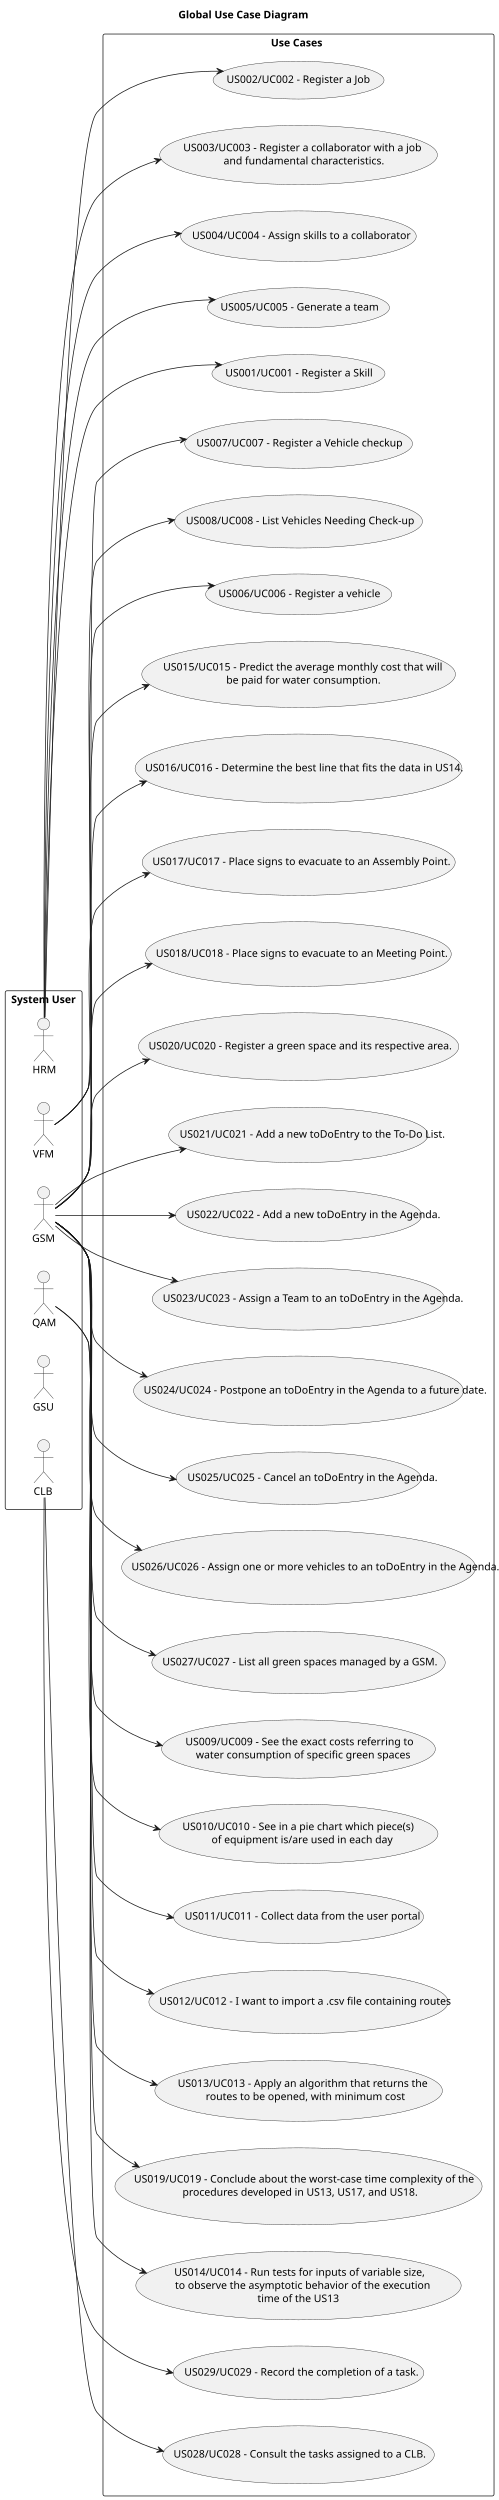
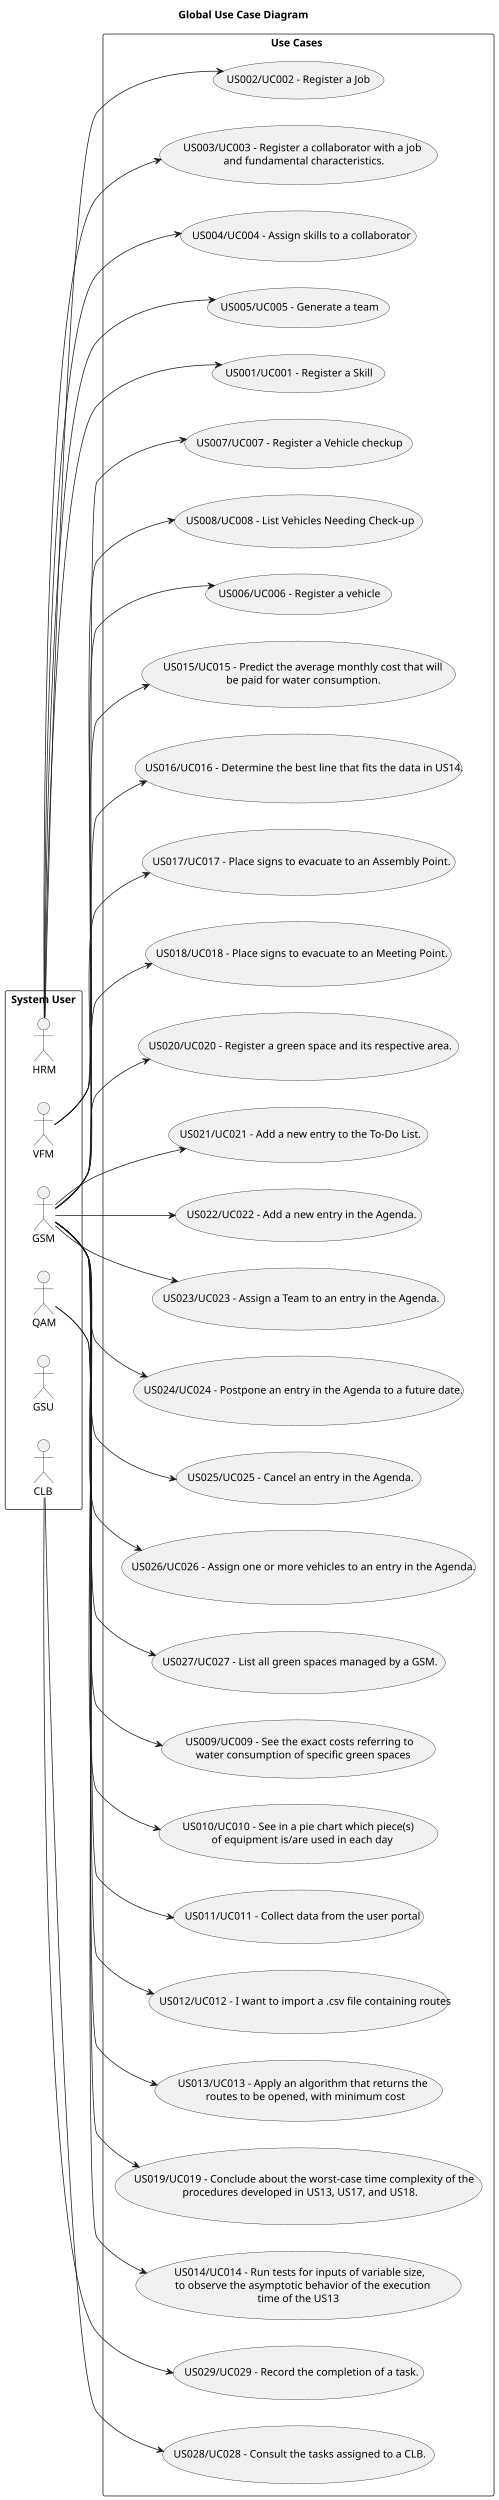
<svg xmlns="http://www.w3.org/2000/svg" contentStyleType="text/css" height="3350px" preserveAspectRatio="none" style="width:668px;height:3350px;background:#FFFFFF;" version="1.1" viewBox="0 0 668 3350" width="668px" zoomAndPan="magnify">
  <defs />
  <g>
    <text fill="#000000" font-family="sans-serif" font-size="14" font-weight="bold" lengthAdjust="spacing" textLength="176" x="239" y="24.533">Global Use Case Diagram</text>
    <g id="cluster_actors">
      <rect fill="none" height="695" rx="2.5" ry="2.5" style="stroke:#181818;stroke-width:1.0;" width="103" x="7" y="1327.609" />
      <text fill="#000000" font-family="sans-serif" font-size="14" font-weight="bold" lengthAdjust="spacing" textLength="87" x="15" y="1344.143">System User</text>
    </g>
    <g id="cluster_usecases">
      <rect fill="none" height="3299" rx="2.5" ry="2.5" style="stroke:#181818;stroke-width:1.0;" width="524" x="138" y="45.609" />
      <text fill="#000000" font-family="sans-serif" font-size="14" font-weight="bold" lengthAdjust="spacing" textLength="74" x="363" y="62.143">Use Cases</text>
    </g>
    <g id="elem_HRM">
      <ellipse cx="58.5" cy="1372.109" fill="#F1F1F1" rx="8" ry="8" style="stroke:#181818;stroke-width:0.5;" />
      <path d="M58.5,1380.109 L58.5,1407.109 M45.5,1388.109 L71.5,1388.109 M58.5,1407.109 L45.5,1422.109 M58.5,1407.109 L71.5,1422.109 " fill="none" style="stroke:#181818;stroke-width:0.5;" />
      <text fill="#000000" font-family="sans-serif" font-size="14" lengthAdjust="spacing" textLength="30" x="43.5" y="1438.143">HRM</text>
    </g>
    <g id="elem_VFM">
      <ellipse cx="58.5" cy="1485.109" fill="#F1F1F1" rx="8" ry="8" style="stroke:#181818;stroke-width:0.5;" />
      <path d="M58.5,1493.109 L58.5,1520.109 M45.5,1501.109 L71.5,1501.109 M58.5,1520.109 L45.5,1535.109 M58.5,1520.109 L71.5,1535.109 " fill="none" style="stroke:#181818;stroke-width:0.5;" />
      <text fill="#000000" font-family="sans-serif" font-size="14" lengthAdjust="spacing" textLength="29" x="44" y="1551.143">VFM</text>
    </g>
    <g id="elem_GSM">
      <ellipse cx="58.5" cy="1598.109" fill="#F1F1F1" rx="8" ry="8" style="stroke:#181818;stroke-width:0.5;" />
      <path d="M58.5,1606.109 L58.5,1633.109 M45.5,1614.109 L71.5,1614.109 M58.5,1633.109 L45.5,1648.109 M58.5,1633.109 L71.5,1648.109 " fill="none" style="stroke:#181818;stroke-width:0.5;" />
      <text fill="#000000" font-family="sans-serif" font-size="14" lengthAdjust="spacing" textLength="31" x="43" y="1664.143">GSM</text>
    </g>
    <g id="elem_QAM">
      <ellipse cx="58.5" cy="1711.109" fill="#F1F1F1" rx="8" ry="8" style="stroke:#181818;stroke-width:0.5;" />
      <path d="M58.5,1719.109 L58.5,1746.109 M45.5,1727.109 L71.5,1727.109 M58.5,1746.109 L45.5,1761.109 M58.5,1746.109 L71.5,1761.109 " fill="none" style="stroke:#181818;stroke-width:0.5;" />
      <text fill="#000000" font-family="sans-serif" font-size="14" lengthAdjust="spacing" textLength="31" x="43" y="1777.143">QAM</text>
    </g>
    <g id="elem_GSU">
      <ellipse cx="58.5" cy="1824.109" fill="#F1F1F1" rx="8" ry="8" style="stroke:#181818;stroke-width:0.5;" />
      <path d="M58.5,1832.109 L58.5,1859.109 M45.5,1840.109 L71.5,1840.109 M58.5,1859.109 L45.5,1874.109 M58.5,1859.109 L71.5,1874.109 " fill="none" style="stroke:#181818;stroke-width:0.5;" />
      <text fill="#000000" font-family="sans-serif" font-size="14" lengthAdjust="spacing" textLength="29" x="44" y="1890.143">GSU</text>
    </g>
    <g id="elem_CLB">
      <ellipse cx="58.5" cy="1937.109" fill="#F1F1F1" rx="8" ry="8" style="stroke:#181818;stroke-width:0.5;" />
      <path d="M58.5,1945.109 L58.5,1972.109 M45.5,1953.109 L71.5,1953.109 M58.5,1972.109 L45.5,1987.109 M58.5,1972.109 L71.5,1987.109 " fill="none" style="stroke:#181818;stroke-width:0.5;" />
      <text fill="#000000" font-family="sans-serif" font-size="14" lengthAdjust="spacing" textLength="27" x="45" y="2003.143">CLB</text>
    </g>
    <g id="elem_UC001">
      <ellipse cx="399.934" cy="500.696" fill="#F1F1F1" rx="115.934" ry="25.587" style="stroke:#181818;stroke-width:0.5;" />
      <text fill="#000000" font-family="sans-serif" font-size="14" lengthAdjust="spacing" textLength="196" x="301.934" y="504.425">US001/UC001 - Register a Skill</text>
    </g>
    <g id="elem_UC002">
      <ellipse cx="400.054" cy="107.42" fill="#F1F1F1" rx="114.554" ry="25.311" style="stroke:#181818;stroke-width:0.5;" />
      <text fill="#000000" font-family="sans-serif" font-size="14" lengthAdjust="spacing" textLength="193" x="303.554" y="111.149">US002/UC002 - Register a Job</text>
    </g>
    <g id="elem_UC003">
      <ellipse cx="400.064" cy="207.722" fill="#F1F1F1" rx="186.064" ry="39.613" style="stroke:#181818;stroke-width:0.5;" />
      <text fill="#000000" font-family="sans-serif" font-size="14" lengthAdjust="spacing" textLength="309" x="245.564" y="202.646">US003/UC003 - Register a collaborator with a job</text>
      <text fill="#000000" font-family="sans-serif" font-size="14" lengthAdjust="spacing" textLength="205" x="299.564" y="220.255">and fundamental characteristics.</text>
    </g>
    <g id="elem_UC004">
      <ellipse cx="399.888" cy="316.587" fill="#F1F1F1" rx="157.888" ry="33.978" style="stroke:#181818;stroke-width:0.5;" />
      <text fill="#000000" font-family="sans-serif" font-size="14" lengthAdjust="spacing" textLength="285" x="257.388" y="320.315">US004/UC004 - Assign skills to a collaborator</text>
    </g>
    <g id="elem_UC005">
      <ellipse cx="399.947" cy="412.399" fill="#F1F1F1" rx="121.947" ry="26.789" style="stroke:#181818;stroke-width:0.5;" />
      <text fill="#000000" font-family="sans-serif" font-size="14" lengthAdjust="spacing" textLength="209" x="295.447" y="416.127">US005/UC005 - Generate a team</text>
    </g>
    <g id="elem_UC006">
      <ellipse cx="400.239" cy="796.457" fill="#F1F1F1" rx="124.739" ry="27.348" style="stroke:#181818;stroke-width:0.5;" />
      <text fill="#000000" font-family="sans-serif" font-size="14" lengthAdjust="spacing" textLength="215" x="292.739" y="800.186">US006/UC006 - Register a vehicle</text>
    </g>
    <g id="elem_UC007">
      <ellipse cx="400.123" cy="594.534" fill="#F1F1F1" rx="152.623" ry="32.925" style="stroke:#181818;stroke-width:0.5;" />
      <text fill="#000000" font-family="sans-serif" font-size="14" lengthAdjust="spacing" textLength="274" x="263.123" y="598.263">US007/UC007 - Register a Vehicle checkup</text>
    </g>
    <g id="elem_UC008">
      <ellipse cx="400.055" cy="698.721" fill="#F1F1F1" rx="166.055" ry="35.611" style="stroke:#181818;stroke-width:0.5;" />
      <text fill="#000000" font-family="sans-serif" font-size="14" lengthAdjust="spacing" textLength="302" x="249.055" y="702.449">US008/UC008 - List Vehicles Needing Check-up</text>
    </g>
    <g id="elem_UC009">
      <ellipse cx="399.94" cy="2343.697" fill="#F1F1F1" rx="183.44" ry="39.088" style="stroke:#181818;stroke-width:0.5;" />
      <text fill="#000000" font-family="sans-serif" font-size="14" lengthAdjust="spacing" textLength="299" x="248.44" y="2338.621">US009/UC009 - See the exact costs referring to</text>
      <text fill="#000000" font-family="sans-serif" font-size="14" lengthAdjust="spacing" textLength="275" x="262.44" y="2356.231">water consumption of specific green spaces</text>
    </g>
    <g id="elem_UC010">
      <ellipse cx="399.942" cy="2457.398" fill="#F1F1F1" rx="186.942" ry="39.788" style="stroke:#181818;stroke-width:0.5;" />
      <text fill="#000000" font-family="sans-serif" font-size="14" lengthAdjust="spacing" textLength="307" x="244.442" y="2452.322">US010/UC010 - See in a pie chart which piece(s)</text>
      <text fill="#000000" font-family="sans-serif" font-size="14" lengthAdjust="spacing" textLength="233" x="283.442" y="2469.931">of equipment is/are used in each day</text>
    </g>
    <g id="elem_UC011">
      <ellipse cx="400" cy="2568.509" fill="#F1F1F1" rx="167.5" ry="35.9" style="stroke:#181818;stroke-width:0.5;" />
      <text fill="#000000" font-family="sans-serif" font-size="14" lengthAdjust="spacing" textLength="305" x="247.5" y="2572.238">US011/UC011 - Collect data from the user portal</text>
    </g>
    <g id="elem_UC012">
      <ellipse cx="399.97" cy="2682.603" fill="#F1F1F1" rx="200.47" ry="42.494" style="stroke:#181818;stroke-width:0.5;" />
      <text fill="#000000" font-family="sans-serif" font-size="14" lengthAdjust="spacing" textLength="373" x="213.47" y="2686.332">US012/UC012 - I want to import a .csv file containing routes</text>
    </g>
    <g id="elem_UC013">
      <ellipse cx="400.174" cy="2801.544" fill="#F1F1F1" rx="192.674" ry="40.935" style="stroke:#181818;stroke-width:0.5;" />
      <text fill="#000000" font-family="sans-serif" font-size="14" lengthAdjust="spacing" textLength="320" x="238.174" y="2796.468">US013/UC013 - Apply an algorithm that returns the</text>
      <text fill="#000000" font-family="sans-serif" font-size="14" lengthAdjust="spacing" textLength="249" x="275.674" y="2814.077">routes to be opened, with minimum cost</text>
    </g>
    <g id="elem_UC014">
      <ellipse cx="399.991" cy="3062.608" fill="#F1F1F1" rx="217.991" ry="45.998" style="stroke:#181818;stroke-width:0.5;" />
      <text fill="#000000" font-family="sans-serif" font-size="14" lengthAdjust="spacing" textLength="327" x="233.491" y="3049.515">US014/UC014 - Run tests for inputs of variable size,</text>
      <text fill="#000000" font-family="sans-serif" font-size="14" lengthAdjust="spacing" textLength="325" x="234.491" y="3067.124">to observe the asymptotic behavior of the execution</text>
      <text fill="#000000" font-family="sans-serif" font-size="14" lengthAdjust="spacing" textLength="104" x="344.991" y="3084.734">time of the US13</text>
    </g>
    <g id="elem_UC015">
      <ellipse cx="400.144" cy="903.538" fill="#F1F1F1" rx="210.144" ry="44.429" style="stroke:#181818;stroke-width:0.5;" />
      <text fill="#000000" font-family="sans-serif" font-size="14" lengthAdjust="spacing" textLength="359" x="218.644" y="898.462">US015/UC015 - Predict the average monthly cost that will</text>
      <text fill="#000000" font-family="sans-serif" font-size="14" lengthAdjust="spacing" textLength="194" x="303.144" y="916.071">be paid for water consumption.</text>
    </g>
    <g id="elem_UC016">
      <ellipse cx="400.033" cy="1029.816" fill="#F1F1F1" rx="219.033" ry="46.207" style="stroke:#181818;stroke-width:0.5;" />
      <text fill="#000000" font-family="sans-serif" font-size="14" lengthAdjust="spacing" textLength="411" x="194.533" y="1033.544">US016/UC016 - Determine the best line that fits the data in US14.</text>
    </g>
    <g id="elem_UC017">
      <ellipse cx="400.241" cy="1155.458" fill="#F1F1F1" rx="209.742" ry="44.348" style="stroke:#181818;stroke-width:0.5;" />
      <text fill="#000000" font-family="sans-serif" font-size="14" lengthAdjust="spacing" textLength="392" x="204.242" y="1159.186">US017/UC017 - Place signs to evacuate to an Assembly Point.</text>
    </g>
    <g id="elem_UC018">
      <ellipse cx="399.859" cy="1278.481" fill="#F1F1F1" rx="204.859" ry="43.372" style="stroke:#181818;stroke-width:0.5;" />
      <text fill="#000000" font-family="sans-serif" font-size="14" lengthAdjust="spacing" textLength="382" x="208.859" y="1282.21">US018/UC018 - Place signs to evacuate to an Meeting Point.</text>
    </g>
    <g id="elem_UC019">
      <ellipse cx="400.011" cy="2929.712" fill="#F1F1F1" rx="246.011" ry="51.602" style="stroke:#181818;stroke-width:0.5;" />
      <text fill="#000000" font-family="sans-serif" font-size="14" lengthAdjust="spacing" textLength="437" x="179.511" y="2924.635">US019/UC019 - Conclude about the worst-case time complexity of the</text>
      <text fill="#000000" font-family="sans-serif" font-size="14" lengthAdjust="spacing" textLength="311" x="244.511" y="2942.245">procedures developed in US13, US17, and US18.</text>
    </g>
    <g id="elem_UC020">
      <ellipse cx="400.13" cy="1402.435" fill="#F1F1F1" rx="214.63" ry="45.326" style="stroke:#181818;stroke-width:0.5;" />
      <text fill="#000000" font-family="sans-serif" font-size="14" lengthAdjust="spacing" textLength="402" x="199.13" y="1406.164">US020/UC020 - Register a green space and its respective area.</text>
    </g>
    <g id="elem_UC021">
      <ellipse cx="399.772" cy="1520.764" fill="#F1F1F1" rx="173.772" ry="37.154" style="stroke:#181818;stroke-width:0.5;" />
-       <text fill="#000000" font-family="sans-serif" font-size="14" lengthAdjust="spacing" textLength="318" x="240.772" y="1524.492">US021/UC021 - Add a new toDoEntry to the To-Do List.</text>
+       <text fill="#000000" font-family="sans-serif" font-size="14" lengthAdjust="spacing" textLength="318" x="240.772" y="1524.492">US021/UC021 - Add a new entry to the To-Do List.</text>
    </g>
    <g id="elem_UC022">
      <ellipse cx="400.093" cy="1628.528" fill="#F1F1F1" rx="165.093" ry="35.419" style="stroke:#181818;stroke-width:0.5;" />
-       <text fill="#000000" font-family="sans-serif" font-size="14" lengthAdjust="spacing" textLength="300" x="250.093" y="1632.256">US022/UC022 - Add a new toDoEntry in the Agenda.</text>
+       <text fill="#000000" font-family="sans-serif" font-size="14" lengthAdjust="spacing" textLength="300" x="250.093" y="1632.256">US022/UC022 - Add a new entry in the Agenda.</text>
    </g>
    <g id="elem_UC023">
      <ellipse cx="400.086" cy="1740.726" fill="#F1F1F1" rx="196.086" ry="41.617" style="stroke:#181818;stroke-width:0.5;" />
-       <text fill="#000000" font-family="sans-serif" font-size="14" lengthAdjust="spacing" textLength="364" x="218.086" y="1744.455">US023/UC023 - Assign a Team to an toDoEntry in the Agenda.</text>
+       <text fill="#000000" font-family="sans-serif" font-size="14" lengthAdjust="spacing" textLength="364" x="218.086" y="1744.455">US023/UC023 - Assign a Team to an entry in the Agenda.</text>
    </g>
    <g id="elem_UC024">
      <ellipse cx="399.991" cy="1863.708" fill="#F1F1F1" rx="220.992" ry="46.598" style="stroke:#181818;stroke-width:0.5;" />
-       <text fill="#000000" font-family="sans-serif" font-size="14" lengthAdjust="spacing" textLength="415" x="192.492" y="1867.436">US024/UC024 - Postpone an toDoEntry in the Agenda to a future date.</text>
+       <text fill="#000000" font-family="sans-serif" font-size="14" lengthAdjust="spacing" textLength="415" x="192.492" y="1867.436">US024/UC024 - Postpone an entry in the Agenda to a future date.</text>
    </g>
    <g id="elem_UC025">
      <ellipse cx="400.131" cy="1980.835" fill="#F1F1F1" rx="164.131" ry="35.226" style="stroke:#181818;stroke-width:0.5;" />
-       <text fill="#000000" font-family="sans-serif" font-size="14" lengthAdjust="spacing" textLength="298" x="251.131" y="1984.564">US025/UC025 - Cancel an toDoEntry in the Agenda.</text>
+       <text fill="#000000" font-family="sans-serif" font-size="14" lengthAdjust="spacing" textLength="298" x="251.131" y="1984.564">US025/UC025 - Cancel an entry in the Agenda.</text>
    </g>
    <g id="elem_UC026">
      <ellipse cx="400.175" cy="2100.444" fill="#F1F1F1" rx="237.175" ry="49.835" style="stroke:#181818;stroke-width:0.5;" />
-       <text fill="#000000" font-family="sans-serif" font-size="14" lengthAdjust="spacing" textLength="448" x="176.175" y="2104.173">US026/UC026 - Assign one or more vehicles to an toDoEntry in the Agenda.</text>
+       <text fill="#000000" font-family="sans-serif" font-size="14" lengthAdjust="spacing" textLength="448" x="176.175" y="2104.173">US026/UC026 - Assign one or more vehicles to an entry in the Agenda.</text>
    </g>
    <g id="elem_UC027">
      <ellipse cx="400.072" cy="2227.824" fill="#F1F1F1" rx="196.572" ry="41.715" style="stroke:#181818;stroke-width:0.5;" />
      <text fill="#000000" font-family="sans-serif" font-size="14" lengthAdjust="spacing" textLength="365" x="217.572" y="2231.552">US027/UC027 - List all green spaces managed by a GSM.</text>
    </g>
    <g id="elem_UC028">
      <ellipse cx="399.998" cy="3289.409" fill="#F1F1F1" rx="181.998" ry="38.8" style="stroke:#181818;stroke-width:0.5;" />
      <text fill="#000000" font-family="sans-serif" font-size="14" lengthAdjust="spacing" textLength="335" x="232.498" y="3293.137">US028/UC028 - Consult the tasks assigned to a CLB.</text>
    </g>
    <g id="elem_UC029">
      <ellipse cx="399.982" cy="3179.606" fill="#F1F1F1" rx="167.982" ry="35.996" style="stroke:#181818;stroke-width:0.5;" />
      <text fill="#000000" font-family="sans-serif" font-size="14" lengthAdjust="spacing" textLength="306" x="246.982" y="3183.334">US029/UC029 - Record the completion of a task.</text>
    </g>
    <g id="link_HRM_UC001">
      <path d="M59.92,1363.599 C62.03,1203.739 73.66,604.439 130,543.609 C170.32,500.079 235.73,488.889 291.95,488.789 " fill="none" id="HRM-to-UC001" style="stroke:#181818;stroke-width:1.0;" />
      <polygon fill="#181818" points="297.02,488.809,288.031,484.784,292.02,488.795,288.009,492.784,297.02,488.809" style="stroke:#181818;stroke-width:1.0;" />
    </g>
    <g id="link_HRM_UC002">
      <path d="M60.34,1363.289 C64.93,1155.889 88.38,196.719 130,150.609 C170.37,105.879 237.19,95.019 294.12,95.399 " fill="none" id="HRM-to-UC002" style="stroke:#181818;stroke-width:1.0;" />
      <polygon fill="#181818" points="299.25,95.459,290.296,91.357,294.25,95.402,290.205,99.356,299.25,95.459" style="stroke:#181818;stroke-width:1.0;" />
    </g>
    <g id="link_HRM_UC003">
      <path d="M59.17,1363.509 C57.93,1173.179 56.85,349.379 130,264.609 C151.17,240.079 180.02,224.549 210.99,214.969 " fill="none" id="HRM-to-UC003" style="stroke:#181818;stroke-width:1.0;" />
      <polygon fill="#181818" points="215.98,213.489,206.212,212.231,211.189,214.92,208.5,219.897,215.98,213.489" style="stroke:#181818;stroke-width:1.0;" />
    </g>
    <g id="link_HRM_UC004">
      <path d="M59.39,1363.489 C59.26,1183.829 62.84,443.309 130,367.609 C157.43,336.689 197.27,320.889 237.92,313.509 " fill="none" id="HRM-to-UC004" style="stroke:#181818;stroke-width:1.0;" />
      <polygon fill="#181818" points="242.88,312.649,233.334,310.224,237.952,313.492,234.683,318.109,242.88,312.649" style="stroke:#181818;stroke-width:1.0;" />
    </g>
    <g id="link_HRM_UC005">
      <path d="M59.63,1363.499 C60.55,1193.639 68.1,525.429 130,457.609 C168.03,415.939 228.94,403.309 283.19,401.709 " fill="none" id="HRM-to-UC005" style="stroke:#181818;stroke-width:1.0;" />
      <polygon fill="#181818" points="288.41,401.589,279.31,397.822,283.412,401.718,279.516,405.819,288.41,401.589" style="stroke:#181818;stroke-width:1.0;" />
    </g>
    <g id="link_VFM_UC006">
      <path d="M73.15,1507.079 C87.35,1497.339 108.75,1479.949 118,1458.609 C131.63,1427.149 107.59,867.559 130,841.609 C166.87,798.909 227.7,786.209 282.19,784.829 " fill="none" id="VFM-to-UC006" style="stroke:#181818;stroke-width:1.0;" />
      <polygon fill="#181818" points="287.44,784.729,278.362,780.91,282.441,784.829,278.522,788.909,287.44,784.729" style="stroke:#181818;stroke-width:1.0;" />
    </g>
    <g id="link_VFM_UC007">
      <path d="M73.17,1507.089 C87.38,1497.359 108.8,1479.969 118,1458.609 C126.93,1437.869 115.47,662.899 130,645.609 C158.35,611.889 201.43,595.899 244.86,589.219 " fill="none" id="VFM-to-UC007" style="stroke:#181818;stroke-width:1.0;" />
      <polygon fill="#181818" points="249.88,588.489,240.401,585.814,244.931,589.202,241.542,593.732,249.88,588.489" style="stroke:#181818;stroke-width:1.0;" />
    </g>
    <g id="link_VFM_UC008">
      <path d="M73.16,1507.089 C87.36,1497.349 108.78,1479.959 118,1458.609 C133.58,1422.549 104.79,781.739 130,751.609 C154.84,721.909 191.06,705.729 228.91,697.489 " fill="none" id="VFM-to-UC008" style="stroke:#181818;stroke-width:1.0;" />
      <polygon fill="#181818" points="234.02,696.419,224.395,694.332,229.124,697.436,226.021,702.165,234.02,696.419" style="stroke:#181818;stroke-width:1.0;" />
    </g>
    <g id="link_GSM_UC009">
      <path d="M74.2,1637.639 C88.37,1647.289 108.96,1664.009 118,1684.609 C131.44,1715.239 108.68,2260.829 130,2286.609 C151.15,2312.189 180.66,2328.079 212.42,2337.649 " fill="none" id="GSM-to-UC009" style="stroke:#181818;stroke-width:1.0;" />
      <polygon fill="#181818" points="217.54,2339.139,209.998,2332.806,212.735,2337.756,207.785,2340.494,217.54,2339.139" style="stroke:#181818;stroke-width:1.0;" />
    </g>
    <g id="link_GSM_UC010">
      <path d="M74.21,1637.629 C88.39,1647.279 108.99,1663.999 118,1684.609 C133.91,1721.009 104.79,2368.909 130,2399.609 C150.51,2424.579 178.95,2440.399 209.71,2450.169 " fill="none" id="GSM-to-UC010" style="stroke:#181818;stroke-width:1.0;" />
      <polygon fill="#181818" points="214.67,2451.689,207.225,2445.241,209.887,2450.233,204.895,2452.894,214.67,2451.689" style="stroke:#181818;stroke-width:1.0;" />
    </g>
    <g id="link_GSM_UC011">
      <path d="M74.22,1637.629 C88.41,1647.269 109.02,1663.989 118,1684.609 C127.21,1705.749 115.26,2496.879 130,2514.609 C154.48,2544.059 190.11,2560.329 227.48,2568.809 " fill="none" id="GSM-to-UC011" style="stroke:#181818;stroke-width:1.0;" />
      <polygon fill="#181818" points="232.52,2569.899,224.586,2564.064,227.636,2568.828,222.872,2571.879,232.52,2569.899" style="stroke:#181818;stroke-width:1.0;" />
    </g>
    <g id="link_GSM_UC012">
      <path d="M74.23,1637.629 C88.42,1647.259 109.03,1663.979 118,1684.609 C128.38,1708.479 113.63,2601.369 130,2621.609 C148.51,2644.479 173.63,2659.889 201.12,2670.099 " fill="none" id="GSM-to-UC012" style="stroke:#181818;stroke-width:1.0;" />
      <polygon fill="#181818" points="205.92,2671.819,198.792,2665.023,201.212,2670.136,196.099,2672.555,205.92,2671.819" style="stroke:#181818;stroke-width:1.0;" />
    </g>
    <g id="link_GSM_UC013">
      <path d="M74.23,1637.619 C88.43,1647.259 109.05,1663.969 118,1684.609 C129.7,1711.569 111.45,2719.809 130,2742.609 C149.54,2766.619 176.41,2782.259 205.64,2792.229 " fill="none" id="GSM-to-UC013" style="stroke:#181818;stroke-width:1.0;" />
      <polygon fill="#181818" points="210.74,2793.899,203.431,2787.298,205.988,2792.344,200.942,2794.901,210.74,2793.899" style="stroke:#181818;stroke-width:1.0;" />
    </g>
    <g id="link_QAM_UC014">
      <path d="M74.24,1750.619 C88.44,1760.249 109.06,1776.969 118,1797.609 C131.26,1828.229 109.19,2972.529 130,2998.609 C146.28,3019.009 167.78,3033.629 191.55,3044.009 " fill="none" id="QAM-to-UC014" style="stroke:#181818;stroke-width:1.0;" />
      <polygon fill="#181818" points="196.34,3046.029,189.597,3038.85,191.732,3044.089,186.493,3046.223,196.34,3046.029" style="stroke:#181818;stroke-width:1.0;" />
    </g>
    <g id="link_GSM_UC015">
      <path d="M74.2,1619.359 C88.38,1609.489 108.98,1592.429 118,1571.609 C131.39,1540.719 108.77,991.749 130,965.609 C147.21,944.419 170.07,929.589 195.23,919.339 " fill="none" id="GSM-to-UC015" style="stroke:#181818;stroke-width:1.0;" />
      <polygon fill="#181818" points="199.95,917.479,190.111,917.045,195.296,919.307,193.035,924.492,199.95,917.479" style="stroke:#181818;stroke-width:1.0;" />
    </g>
    <g id="link_GSM_UC016">
      <path d="M74.18,1619.349 C88.34,1609.469 108.92,1592.399 118,1571.609 C128.63,1547.269 113.27,1114.249 130,1093.609 C146.37,1073.419 167.84,1058.909 191.53,1048.569 " fill="none" id="GSM-to-UC016" style="stroke:#181818;stroke-width:1.0;" />
      <polygon fill="#181818" points="196.3,1046.559,186.453,1046.365,191.692,1048.5,189.558,1053.738,196.3,1046.559" style="stroke:#181818;stroke-width:1.0;" />
    </g>
    <g id="link_GSM_UC017">
      <path d="M74.14,1619.329 C88.27,1609.439 108.83,1592.359 118,1571.609 C133.91,1535.609 104.98,1247.989 130,1217.609 C147.43,1196.449 170.49,1181.659 195.81,1171.429 " fill="none" id="GSM-to-UC017" style="stroke:#181818;stroke-width:1.0;" />
      <polygon fill="#181818" points="200.56,1169.579,190.722,1169.119,195.901,1171.394,193.626,1176.573,200.56,1169.579" style="stroke:#181818;stroke-width:1.0;" />
    </g>
    <g id="link_GSM_UC018">
      <path d="M74.06,1619.289 C88.13,1609.379 108.64,1592.279 118,1571.609 C128.64,1548.089 113.38,1359.359 130,1339.609 C148.22,1317.969 172.35,1303.069 198.7,1292.949 " fill="none" id="GSM-to-UC018" style="stroke:#181818;stroke-width:1.0;" />
      <polygon fill="#181818" points="203.65,1291.109,193.82,1290.498,198.964,1292.852,196.609,1297.996,203.65,1291.109" style="stroke:#181818;stroke-width:1.0;" />
    </g>
    <g id="link_QAM_UC019">
      <path d="M74.23,1750.619 C88.43,1760.259 109.05,1776.969 118,1797.609 C129.74,1824.679 111.82,2836.369 130,2859.609 C144.03,2877.539 162.02,2891.249 182.04,2901.659 " fill="none" id="QAM-to-UC019" style="stroke:#181818;stroke-width:1.0;" />
      <polygon fill="#181818" points="186.62,2903.969,180.379,2896.351,182.154,2901.722,176.782,2903.497,186.62,2903.969" style="stroke:#181818;stroke-width:1.0;" />
    </g>
    <g id="link_GSM_UC020">
      <path d="M74.06,1618.979 C87.92,1608.939 108.08,1591.859 118,1571.609 C128.43,1550.319 114.25,1483.329 130,1465.609 C147.85,1445.529 170.77,1431.219 195.68,1421.119 " fill="none" id="GSM-to-UC020" style="stroke:#181818;stroke-width:1.0;" />
      <polygon fill="#181818" points="200.36,1419.279,190.521,1418.845,195.706,1421.107,193.445,1426.292,200.36,1419.279" style="stroke:#181818;stroke-width:1.0;" />
    </g>
    <g id="link_GSM_UC021">
      <path d="M74.18,1614.449 C87.63,1602.279 108.64,1585.229 130,1575.609 C165.46,1559.639 205.64,1548.259 243.93,1540.169 " fill="none" id="GSM-to-UC021" style="stroke:#181818;stroke-width:1.0;" />
      <polygon fill="#181818" points="249.08,1539.099,239.449,1537.039,244.187,1540.129,241.097,1544.868,249.08,1539.099" style="stroke:#181818;stroke-width:1.0;" />
    </g>
    <g id="link_GSM_UC022">
      <path d="M74.09,1628.609 C101.99,1628.609 165.82,1628.609 229.59,1628.609 " fill="none" id="GSM-to-UC022" style="stroke:#181818;stroke-width:1.0;" />
      <polygon fill="#181818" points="234.97,1628.609,225.97,1624.609,229.97,1628.609,225.97,1632.609,234.97,1628.609" style="stroke:#181818;stroke-width:1.0;" />
    </g>
    <g id="link_GSM_UC023">
      <path d="M74.21,1642.699 C87.68,1654.819 108.71,1671.839 130,1681.609 C162.1,1696.339 198.07,1707.479 233.01,1715.879 " fill="none" id="GSM-to-UC023" style="stroke:#181818;stroke-width:1.0;" />
      <polygon fill="#181818" points="238.15,1717.099,230.322,1711.122,233.286,1715.941,228.468,1718.905,238.15,1717.099" style="stroke:#181818;stroke-width:1.0;" />
    </g>
    <g id="link_GSM_UC024">
      <path d="M74.1,1637.989 C87.98,1647.789 108.16,1664.539 118,1684.609 C129.31,1707.679 113.05,1780.299 130,1799.609 C147,1818.969 168.7,1833.029 192.37,1843.149 " fill="none" id="GSM-to-UC024" style="stroke:#181818;stroke-width:1.0;" />
      <polygon fill="#181818" points="197.13,1845.119,190.35,1837.976,192.512,1843.203,187.284,1845.365,197.13,1845.119" style="stroke:#181818;stroke-width:1.0;" />
    </g>
    <g id="link_GSM_UC025">
      <path d="M74.07,1637.699 C88.14,1647.389 108.66,1664.149 118,1684.609 C129.23,1709.199 112.32,1907.159 130,1927.609 C155.62,1957.249 192.57,1973.309 230.92,1981.449 " fill="none" id="GSM-to-UC025" style="stroke:#181818;stroke-width:1.0;" />
      <polygon fill="#181818" points="236.09,1982.509,228.072,1976.791,231.191,1981.51,226.472,1984.629,236.09,1982.509" style="stroke:#181818;stroke-width:1.0;" />
    </g>
    <g id="link_GSM_UC026">
      <path d="M74.13,1637.669 C88.26,1647.339 108.81,1664.079 118,1684.609 C133.81,1719.919 105.71,2002.499 130,2032.609 C144.9,2051.069 164.01,2064.949 185.18,2075.319 " fill="none" id="GSM-to-UC026" style="stroke:#181818;stroke-width:1.0;" />
      <polygon fill="#181818" points="189.73,2077.479,183.306,2070.014,185.21,2075.341,179.884,2077.246,189.73,2077.479" style="stroke:#181818;stroke-width:1.0;" />
    </g>
    <g id="link_GSM_UC027">
      <path d="M74.17,1637.649 C88.33,1647.299 108.91,1664.029 118,1684.609 C128.85,1709.159 112.95,2146.879 130,2167.609 C149.17,2190.929 175.24,2206.399 203.63,2216.479 " fill="none" id="GSM-to-UC027" style="stroke:#181818;stroke-width:1.0;" />
      <polygon fill="#181818" points="208.58,2218.169,201.349,2211.483,203.847,2216.558,198.771,2219.056,208.58,2218.169" style="stroke:#181818;stroke-width:1.0;" />
    </g>
    <g id="link_CLB_UC028">
      <path d="M60.35,2006.619 C65.05,2214.539 89.1,3184.919 130,3232.609 C151.83,3258.069 181.93,3273.839 214.12,3283.339 " fill="none" id="CLB-to-UC028" style="stroke:#181818;stroke-width:1.0;" />
      <polygon fill="#181818" points="219.3,3284.809,211.723,3278.517,214.488,3283.453,209.552,3286.217,219.3,3284.809" style="stroke:#181818;stroke-width:1.0;" />
    </g>
    <g id="link_CLB_UC029">
      <path d="M59.11,2006.769 C57.54,2199.299 55.08,3039.619 130,3125.609 C154.78,3154.049 189.97,3170.059 226.76,3178.609 " fill="none" id="CLB-to-UC029" style="stroke:#181818;stroke-width:1.0;" />
      <polygon fill="#181818" points="231.73,3179.719,223.816,3173.857,226.85,3178.632,222.075,3181.666,231.73,3179.719" style="stroke:#181818;stroke-width:1.0;" />
    </g>
  </g>
</svg>
